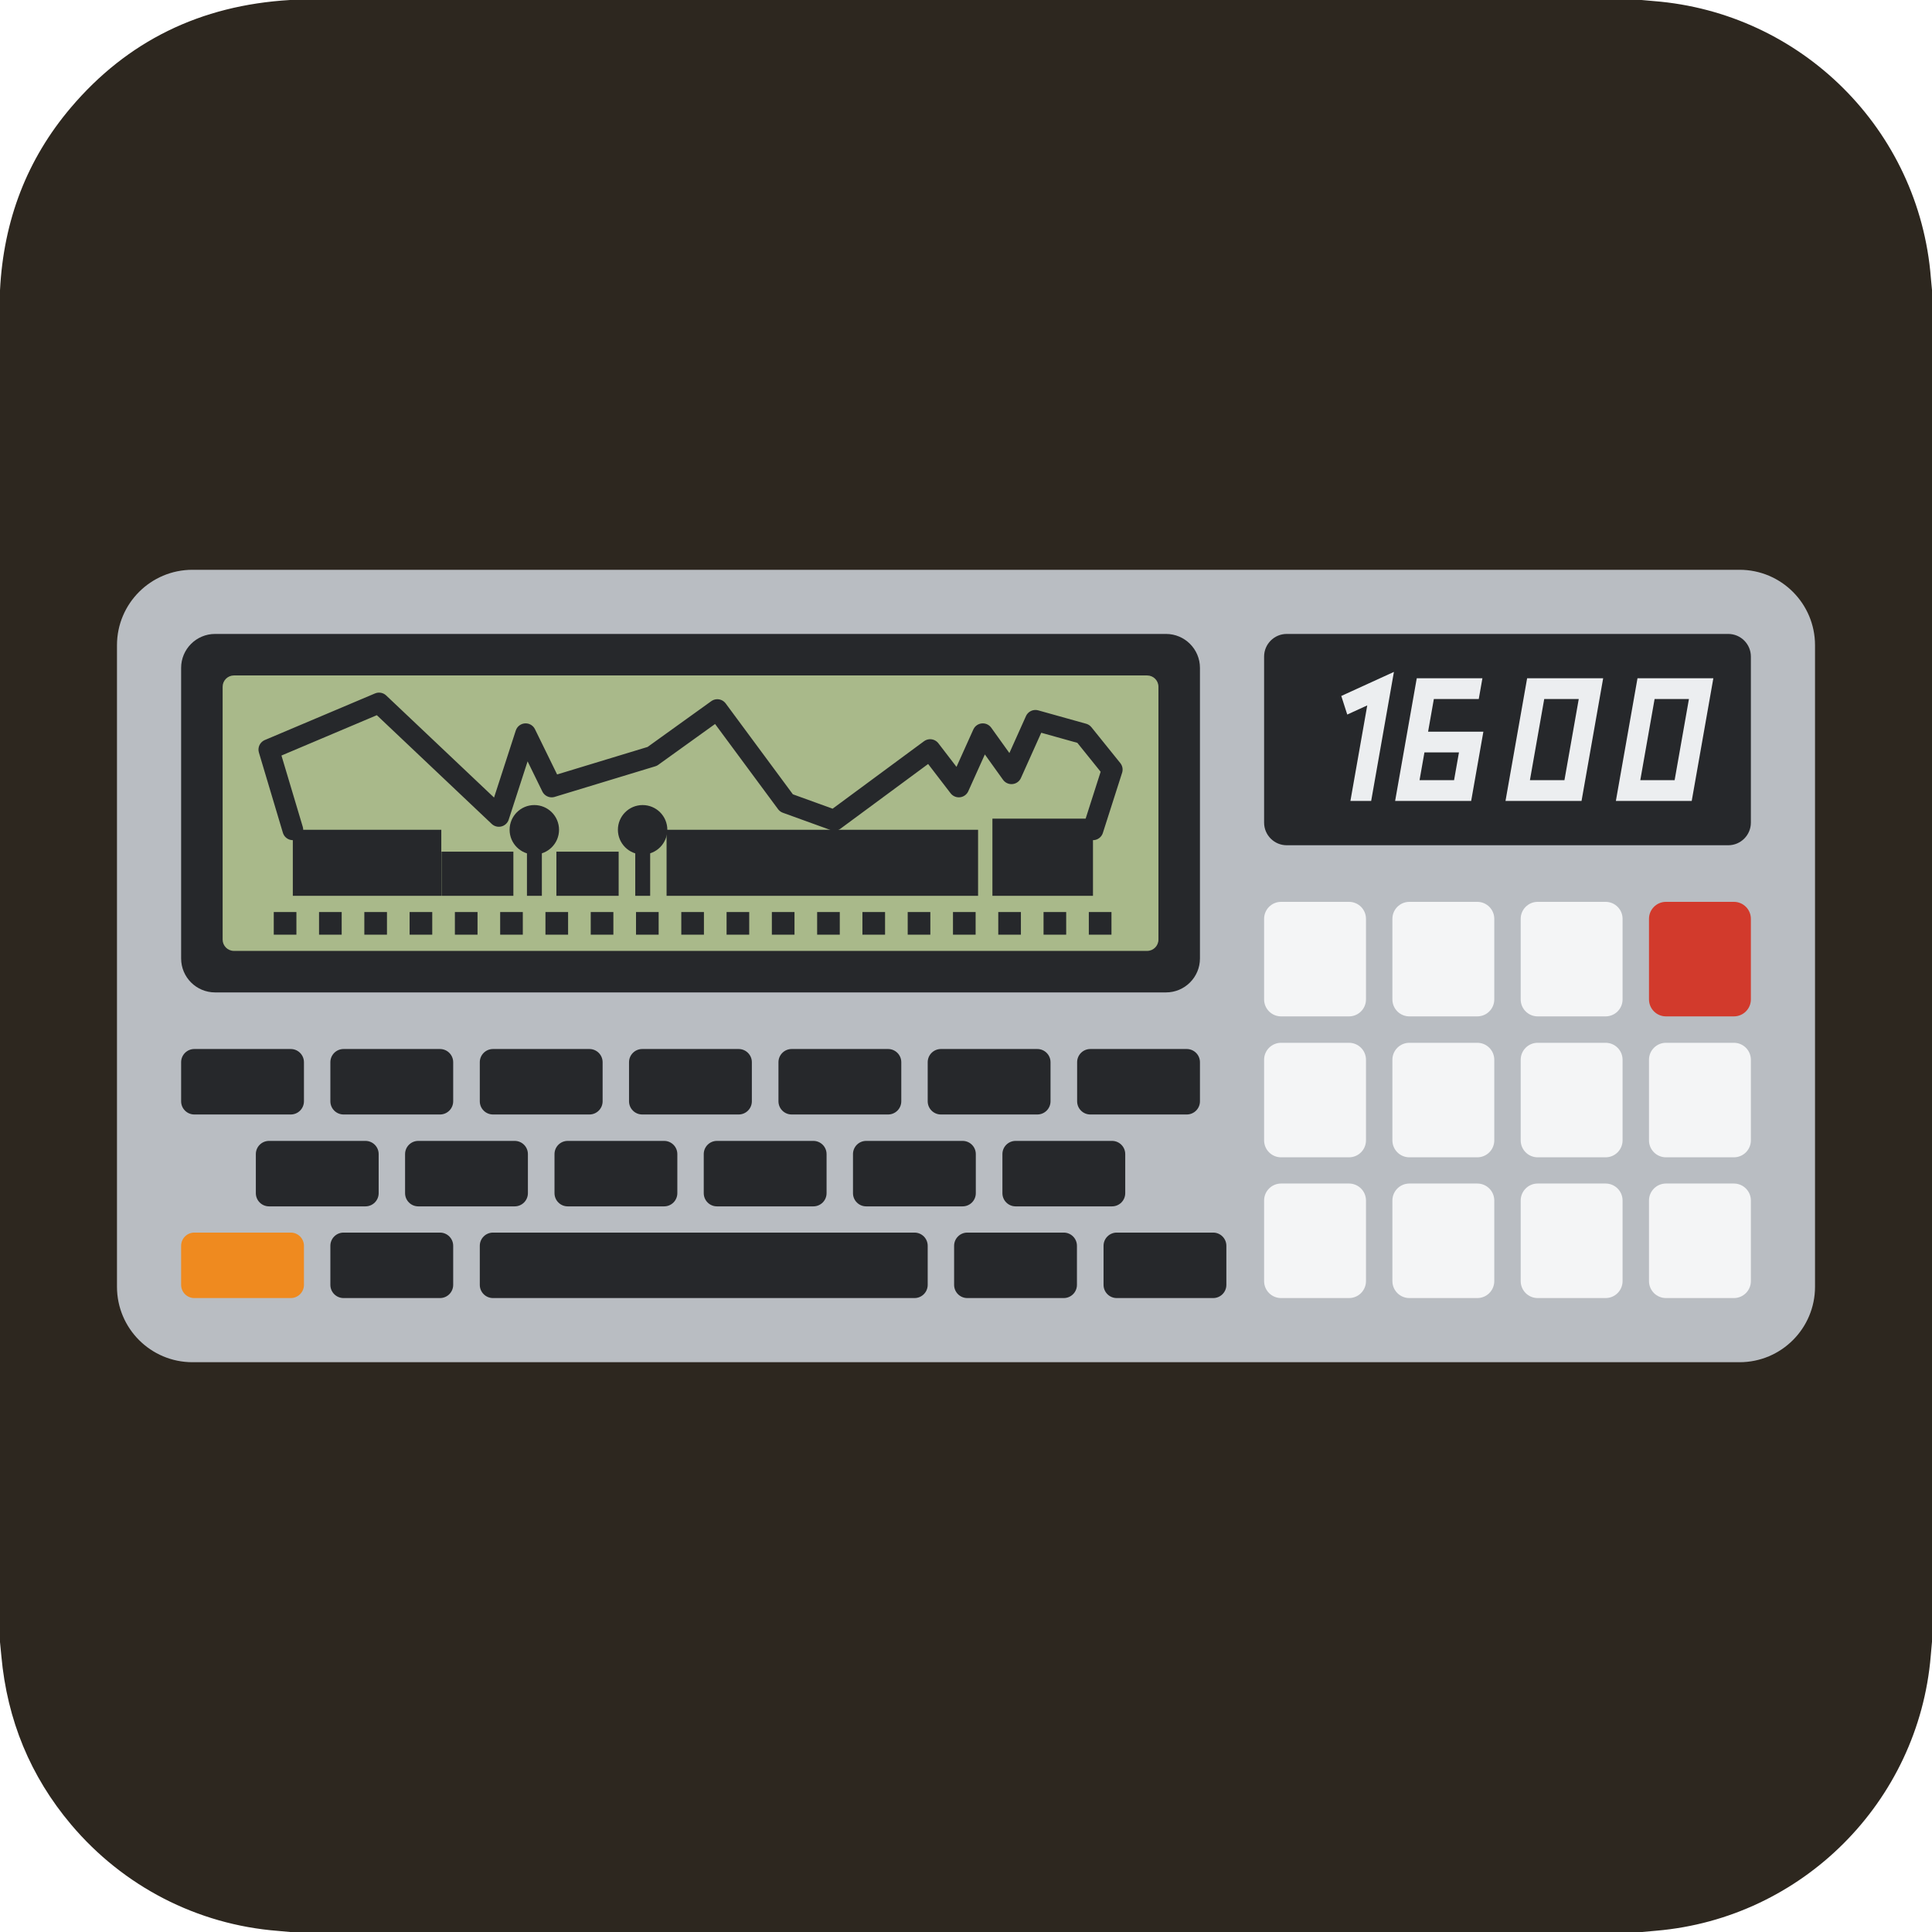
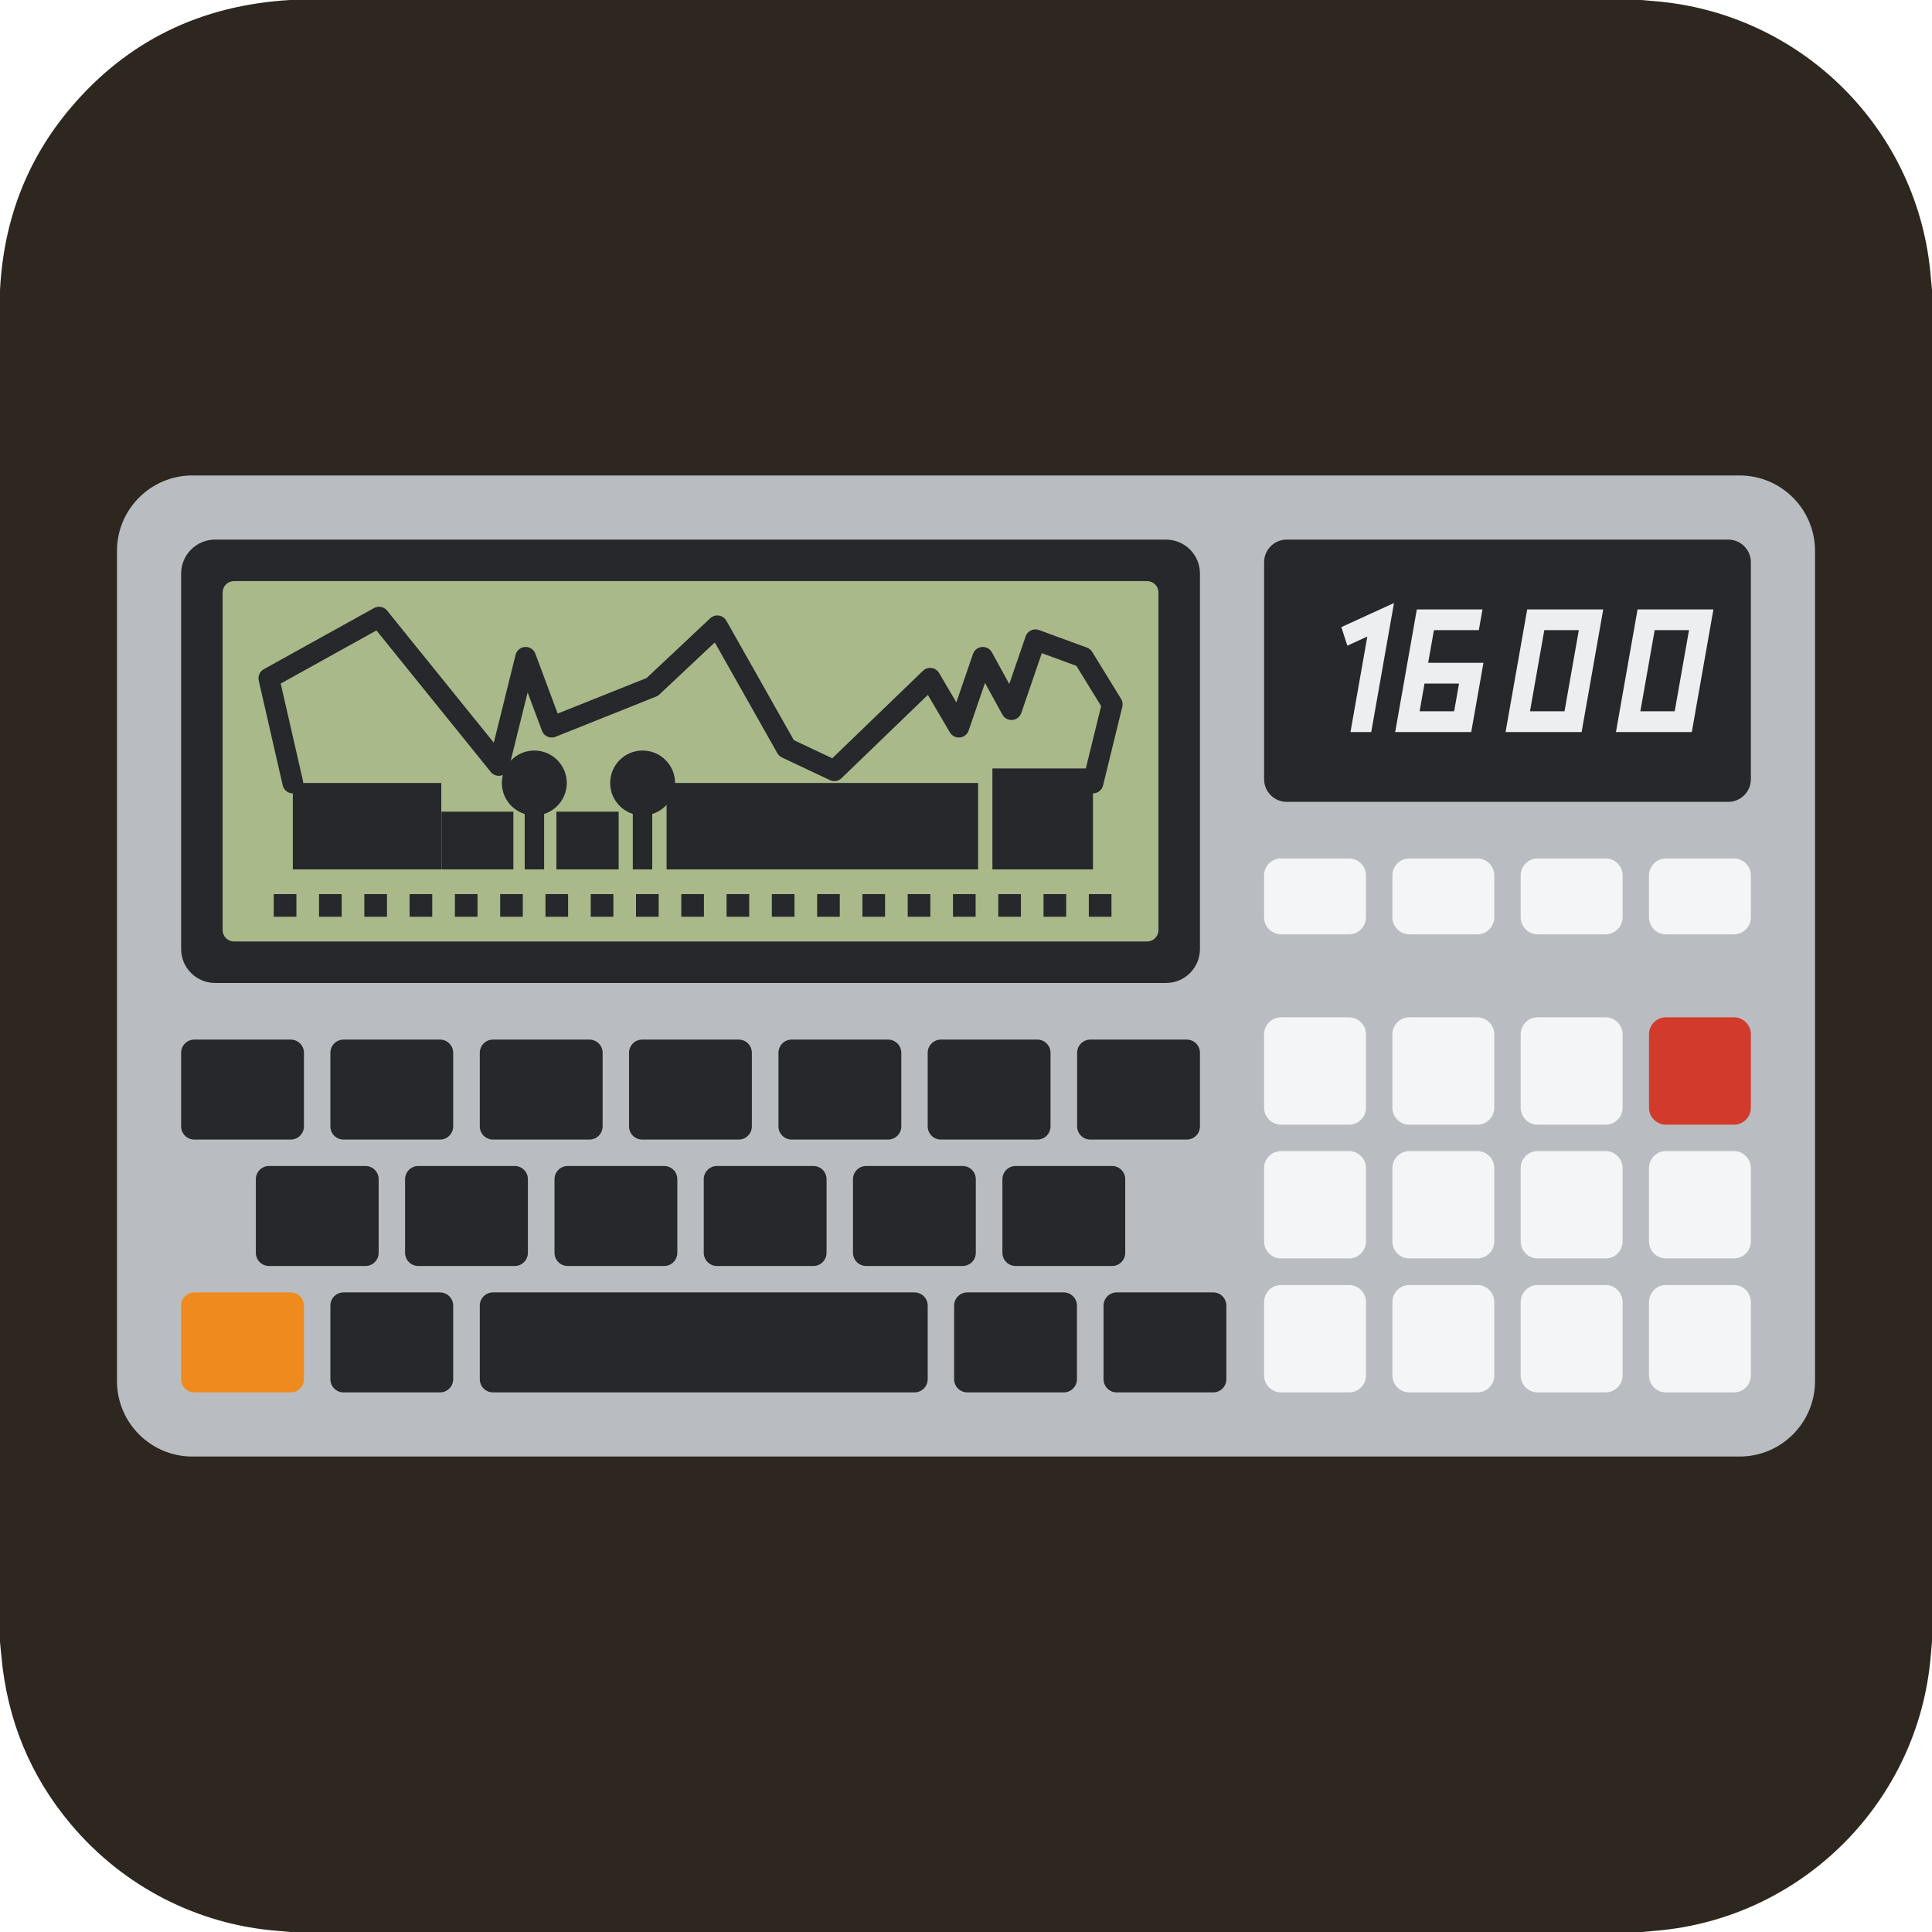
<svg xmlns="http://www.w3.org/2000/svg" viewBox="0 0 1024 1024" width="1024" height="1024">
  <g id="backdrop">
    <path fill="#2d271f" d="M 870.03 0.00 Q 873.25 0.32 876.49 0.57 C 954.63 6.69 1017.19 68.55 1023.40 147.26 Q 1023.66 150.48 1024.00 153.68 L 1024.00 870.15 Q 1023.65 873.94 1023.33 877.74 C 1016.82 955.10 955.20 1016.65 877.98 1023.31 Q 874.11 1023.64 870.24 1024.00 L 153.84 1024.00 Q 150.56 1023.67 147.25 1023.41 C 104.45 1020.07 65.28 999.76 37.70 967.07 Q 5.35 928.73 0.72 877.74 Q 0.38 874.02 0.00 870.32 L 0.00 153.86 Q 2.82 97.96 37.55 57.03 Q 82.38 4.19 153.74 0.00 Z" />
  </g>
  <g id="pc1600">
-     <rect x="62.0" y="302.0" width="900" height="420" rx="40" fill="#b9bdc2" />
-     <rect x="96.0" y="336.0" width="540.0" height="190" rx="18" fill="#26282b" />
-     <rect x="118.0" y="358.0" width="496.0" height="146" rx="6" fill="#a9b98a" />
-     <polyline points="155.2,439.8 142.5,397.3 200.9,372.6 264.4,432.7 278.6,388.9 292.4,417.1 345.7,400.9 380.2,376.1 416.8,425.6 442.2,434.8 493.0,397.3 508.2,417.1 520.9,388.9 536.1,410.1 548.8,381.8 574.2,388.9 589.5,407.9 579.3,439.8" fill="none" stroke="#26282b" stroke-width="11" stroke-linejoin="round" stroke-linecap="round" />
-     <rect x="155.2" y="439.8" width="78.7" height="35.0" fill="#26282b" />
-     <rect x="234.0" y="451.4" width="38.1" height="23.4" fill="#26282b" />
-     <rect x="294.9" y="451.4" width="33.0" height="23.4" fill="#26282b" />
-     <rect x="353.3" y="439.8" width="165.1" height="35.0" fill="#26282b" />
-     <rect x="526.0" y="433.9" width="53.3" height="40.9" fill="#26282b" />
-     <circle cx="283.2" cy="439.8" r="13.1" fill="#26282b" />
-     <rect x="279.3" y="439.8" width="7.9" height="35.0" fill="#26282b" />
-     <circle cx="340.6" cy="439.8" r="13.1" fill="#26282b" />
-     <rect x="336.7" y="439.8" width="7.9" height="35.0" fill="#26282b" />
-     <line x1="145.1" y1="489.4" x2="589.5" y2="489.4" stroke="#26282b" stroke-width="12" stroke-dasharray="12 12" />
-     <rect x="670.0" y="336.0" width="258.0" height="112" rx="12" fill="#26282b" />
-     <path d="M 709.3 373.8 L 727.0 365.0 V 424.5 M 780.0 365.0 H 750.7 V 419.0 H 780.0 V 393.3 H 750.7 M 809.2 365.0 H 838.5 V 419.0 H 809.2 Z M 867.7 365.0 H 896.9 V 419.0 H 867.7 Z" fill="none" stroke="#eceef0" stroke-width="11" stroke-linejoin="miter" stroke-linecap="butt" transform="translate(69.1 0) skewX(-10)" />
-     <rect x="670.0" y="478.0" width="54.0" height="60.7" rx="9" fill="#f4f5f6" />
-     <rect x="738.0" y="478.0" width="54.0" height="60.7" rx="9" fill="#f4f5f6" />
-     <rect x="806.0" y="478.0" width="54.0" height="60.7" rx="9" fill="#f4f5f6" />
-     <rect x="874.0" y="478.0" width="54.0" height="60.7" rx="9" fill="#d23a2c" />
-     <rect x="670.0" y="552.7" width="54.0" height="60.7" rx="9" fill="#f4f5f6" />
-     <rect x="738.0" y="552.7" width="54.0" height="60.7" rx="9" fill="#f4f5f6" />
-     <rect x="806.0" y="552.7" width="54.0" height="60.7" rx="9" fill="#f4f5f6" />
-     <rect x="874.0" y="552.7" width="54.0" height="60.7" rx="9" fill="#f4f5f6" />
-     <rect x="670.0" y="627.3" width="54.0" height="60.7" rx="9" fill="#f4f5f6" />
-     <rect x="738.0" y="627.3" width="54.0" height="60.7" rx="9" fill="#f4f5f6" />
-     <rect x="806.0" y="627.3" width="54.0" height="60.7" rx="9" fill="#f4f5f6" />
-     <rect x="874.0" y="627.3" width="54.0" height="60.7" rx="9" fill="#f4f5f6" />
-     <rect x="96.0" y="556.0" width="65.1" height="34.7" rx="7" fill="#26282b" />
-     <rect x="175.1" y="556.0" width="65.1" height="34.7" rx="7" fill="#26282b" />
-     <rect x="254.3" y="556.0" width="65.1" height="34.7" rx="7" fill="#26282b" />
-     <rect x="333.4" y="556.0" width="65.1" height="34.7" rx="7" fill="#26282b" />
-     <rect x="412.6" y="556.0" width="65.1" height="34.7" rx="7" fill="#26282b" />
-     <rect x="491.7" y="556.0" width="65.1" height="34.7" rx="7" fill="#26282b" />
-     <rect x="570.9" y="556.0" width="65.1" height="34.7" rx="7" fill="#26282b" />
-     <rect x="135.6" y="604.7" width="65.1" height="34.7" rx="7" fill="#26282b" />
-     <rect x="214.7" y="604.7" width="65.1" height="34.7" rx="7" fill="#26282b" />
-     <rect x="293.9" y="604.7" width="65.1" height="34.7" rx="7" fill="#26282b" />
-     <rect x="373.0" y="604.7" width="65.1" height="34.7" rx="7" fill="#26282b" />
-     <rect x="452.1" y="604.7" width="65.1" height="34.7" rx="7" fill="#26282b" />
-     <rect x="531.3" y="604.7" width="65.1" height="34.7" rx="7" fill="#26282b" />
-     <rect x="96.0" y="653.3" width="65.1" height="34.7" rx="7" fill="#ef8a1f" />
-     <rect x="175.1" y="653.3" width="65.1" height="34.7" rx="7" fill="#26282b" />
-     <rect x="254.3" y="653.3" width="237.4" height="34.7" rx="7" fill="#26282b" />
-     <rect x="505.7" y="653.3" width="65.1" height="34.7" rx="7" fill="#26282b" />
-     <rect x="584.9" y="653.3" width="65.1" height="34.7" rx="7" fill="#26282b" />
+     <rect x="62.0" y="252.0" width="900" height="520" rx="40" fill="#b9bdc2" />
+     <rect x="96.0" y="286.0" width="540.0" height="235" rx="18" fill="#26282b" />
+     <rect x="118.0" y="308.0" width="496.0" height="191" rx="6" fill="#a9b98a" />
+     <polyline points="155.2,415.0 142.5,359.5 200.9,327.1 264.4,405.7 278.6,348.4 292.4,385.4 345.7,364.1 380.2,331.7 416.8,396.5 442.2,408.5 493.0,359.5 508.2,385.4 520.9,348.4 536.1,376.1 548.8,339.1 574.2,348.4 589.5,373.3 579.3,415.0" fill="none" stroke="#26282b" stroke-width="11" stroke-linejoin="round" stroke-linecap="round" />
+     <rect x="155.2" y="415.0" width="78.7" height="45.8" fill="#26282b" />
+     <rect x="234.0" y="430.2" width="38.1" height="30.6" fill="#26282b" />
+     <rect x="294.9" y="430.2" width="33.0" height="30.6" fill="#26282b" />
+     <rect x="353.3" y="415.0" width="165.1" height="45.8" fill="#26282b" />
+     <rect x="526.0" y="407.3" width="53.3" height="53.5" fill="#26282b" />
+     <circle cx="283.2" cy="415.0" r="17.2" fill="#26282b" />
+     <rect x="278.1" y="415.0" width="10.3" height="45.8" fill="#26282b" />
+     <circle cx="340.6" cy="415.0" r="17.2" fill="#26282b" />
+     <rect x="335.4" y="415.0" width="10.3" height="45.8" fill="#26282b" />
+     <line x1="145.1" y1="479.9" x2="589.5" y2="479.9" stroke="#26282b" stroke-width="12" stroke-dasharray="12 12" />
+     <rect x="670.0" y="286.0" width="258.0" height="139" rx="12" fill="#26282b" />
+     <path d="M 709.3 337.3 L 727.0 328.5 V 388.0 M 780.0 328.5 H 750.7 V 382.5 H 780.0 V 356.8 H 750.7 M 809.2 328.5 H 838.5 V 382.5 H 809.2 Z M 867.7 328.5 H 896.9 V 382.5 H 867.7 Z" fill="none" stroke="#eceef0" stroke-width="11" stroke-linejoin="miter" stroke-linecap="butt" transform="translate(62.7 0) skewX(-10)" />
+     <rect x="670.0" y="455.0" width="54.0" height="40.2" rx="9" fill="#f4f5f6" />
+     <rect x="738.0" y="455.0" width="54.0" height="40.2" rx="9" fill="#f4f5f6" />
+     <rect x="806.0" y="455.0" width="54.0" height="40.2" rx="9" fill="#f4f5f6" />
+     <rect x="874.0" y="455.0" width="54.0" height="40.2" rx="9" fill="#f4f5f6" />
+     <rect x="670.0" y="539.2" width="54.0" height="56.9" rx="9" fill="#f4f5f6" />
+     <rect x="738.0" y="539.2" width="54.0" height="56.9" rx="9" fill="#f4f5f6" />
+     <rect x="806.0" y="539.2" width="54.0" height="56.9" rx="9" fill="#f4f5f6" />
+     <rect x="874.0" y="539.2" width="54.0" height="56.9" rx="9" fill="#d23a2c" />
+     <rect x="670.0" y="610.1" width="54.0" height="56.9" rx="9" fill="#f4f5f6" />
+     <rect x="738.0" y="610.1" width="54.0" height="56.9" rx="9" fill="#f4f5f6" />
+     <rect x="806.0" y="610.1" width="54.0" height="56.9" rx="9" fill="#f4f5f6" />
+     <rect x="874.0" y="610.1" width="54.0" height="56.9" rx="9" fill="#f4f5f6" />
+     <rect x="670.0" y="681.1" width="54.0" height="56.9" rx="9" fill="#f4f5f6" />
+     <rect x="738.0" y="681.1" width="54.0" height="56.9" rx="9" fill="#f4f5f6" />
+     <rect x="806.0" y="681.1" width="54.0" height="56.9" rx="9" fill="#f4f5f6" />
+     <rect x="874.0" y="681.1" width="54.0" height="56.9" rx="9" fill="#f4f5f6" />
+     <rect x="96.0" y="551.0" width="65.1" height="53.0" rx="7" fill="#26282b" />
+     <rect x="175.1" y="551.0" width="65.1" height="53.0" rx="7" fill="#26282b" />
+     <rect x="254.3" y="551.0" width="65.1" height="53.0" rx="7" fill="#26282b" />
+     <rect x="333.4" y="551.0" width="65.1" height="53.0" rx="7" fill="#26282b" />
+     <rect x="412.6" y="551.0" width="65.1" height="53.0" rx="7" fill="#26282b" />
+     <rect x="491.7" y="551.0" width="65.1" height="53.0" rx="7" fill="#26282b" />
+     <rect x="570.9" y="551.0" width="65.1" height="53.0" rx="7" fill="#26282b" />
+     <rect x="135.6" y="618.0" width="65.1" height="53.0" rx="7" fill="#26282b" />
+     <rect x="214.7" y="618.0" width="65.1" height="53.0" rx="7" fill="#26282b" />
+     <rect x="293.9" y="618.0" width="65.1" height="53.0" rx="7" fill="#26282b" />
+     <rect x="373.0" y="618.0" width="65.1" height="53.0" rx="7" fill="#26282b" />
+     <rect x="452.1" y="618.0" width="65.1" height="53.0" rx="7" fill="#26282b" />
+     <rect x="531.3" y="618.0" width="65.1" height="53.0" rx="7" fill="#26282b" />
+     <rect x="96.0" y="685.0" width="65.1" height="53.0" rx="7" fill="#ef8a1f" />
+     <rect x="175.1" y="685.0" width="65.1" height="53.0" rx="7" fill="#26282b" />
+     <rect x="254.3" y="685.0" width="237.4" height="53.0" rx="7" fill="#26282b" />
+     <rect x="505.7" y="685.0" width="65.1" height="53.0" rx="7" fill="#26282b" />
+     <rect x="584.9" y="685.0" width="65.1" height="53.0" rx="7" fill="#26282b" />
  </g>
</svg>
